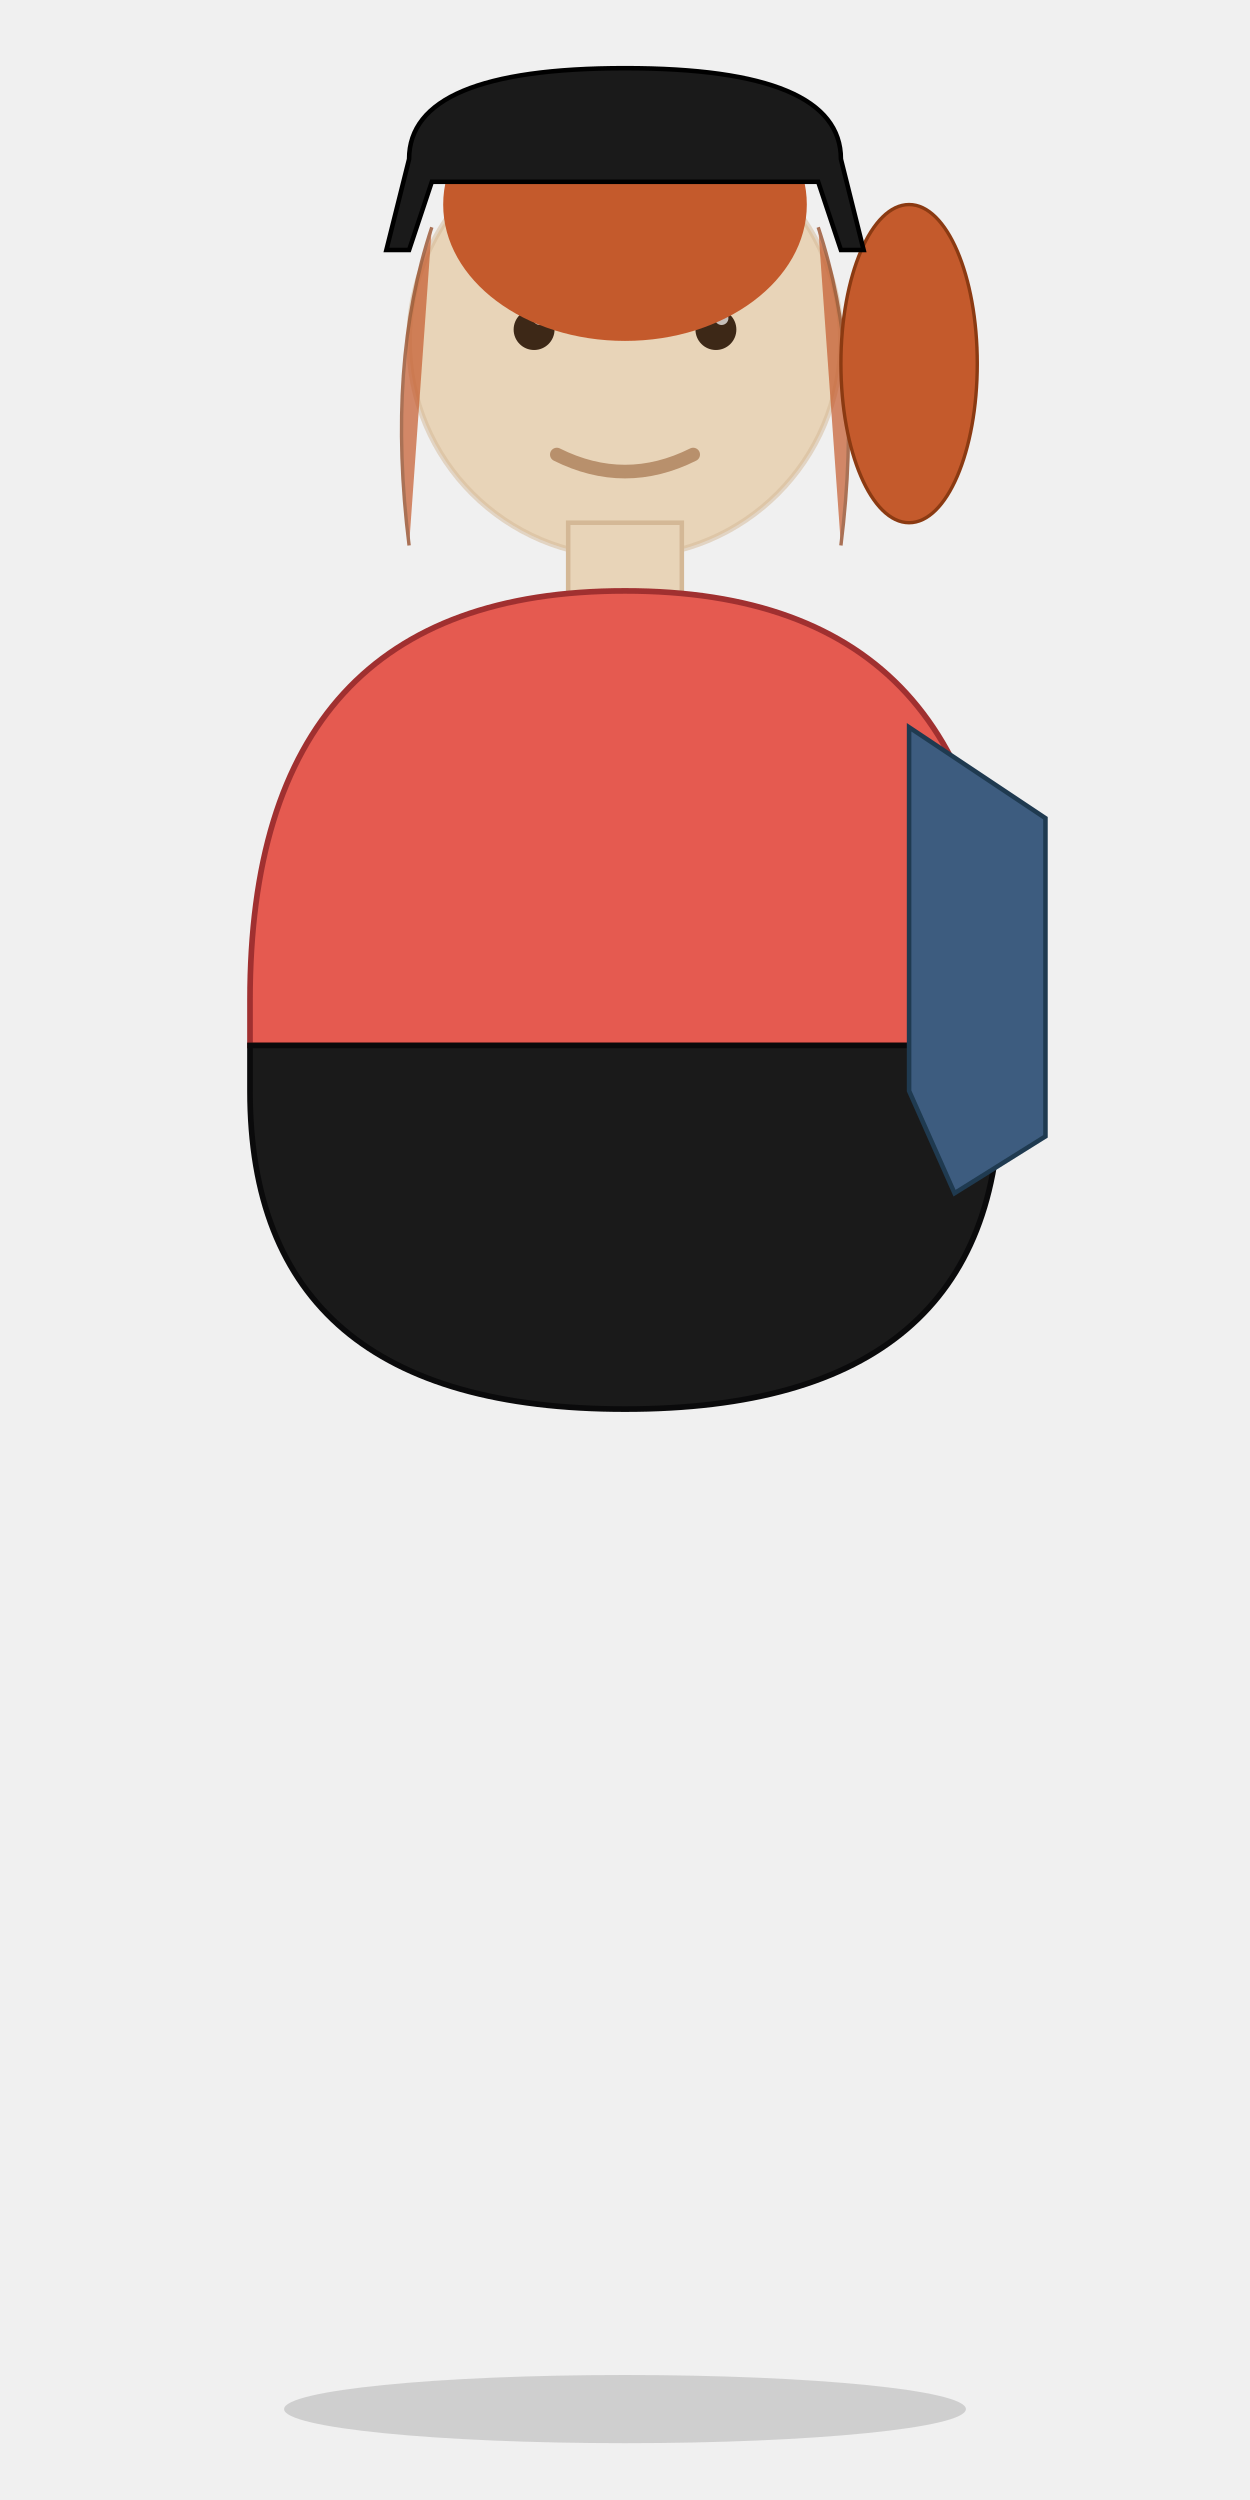
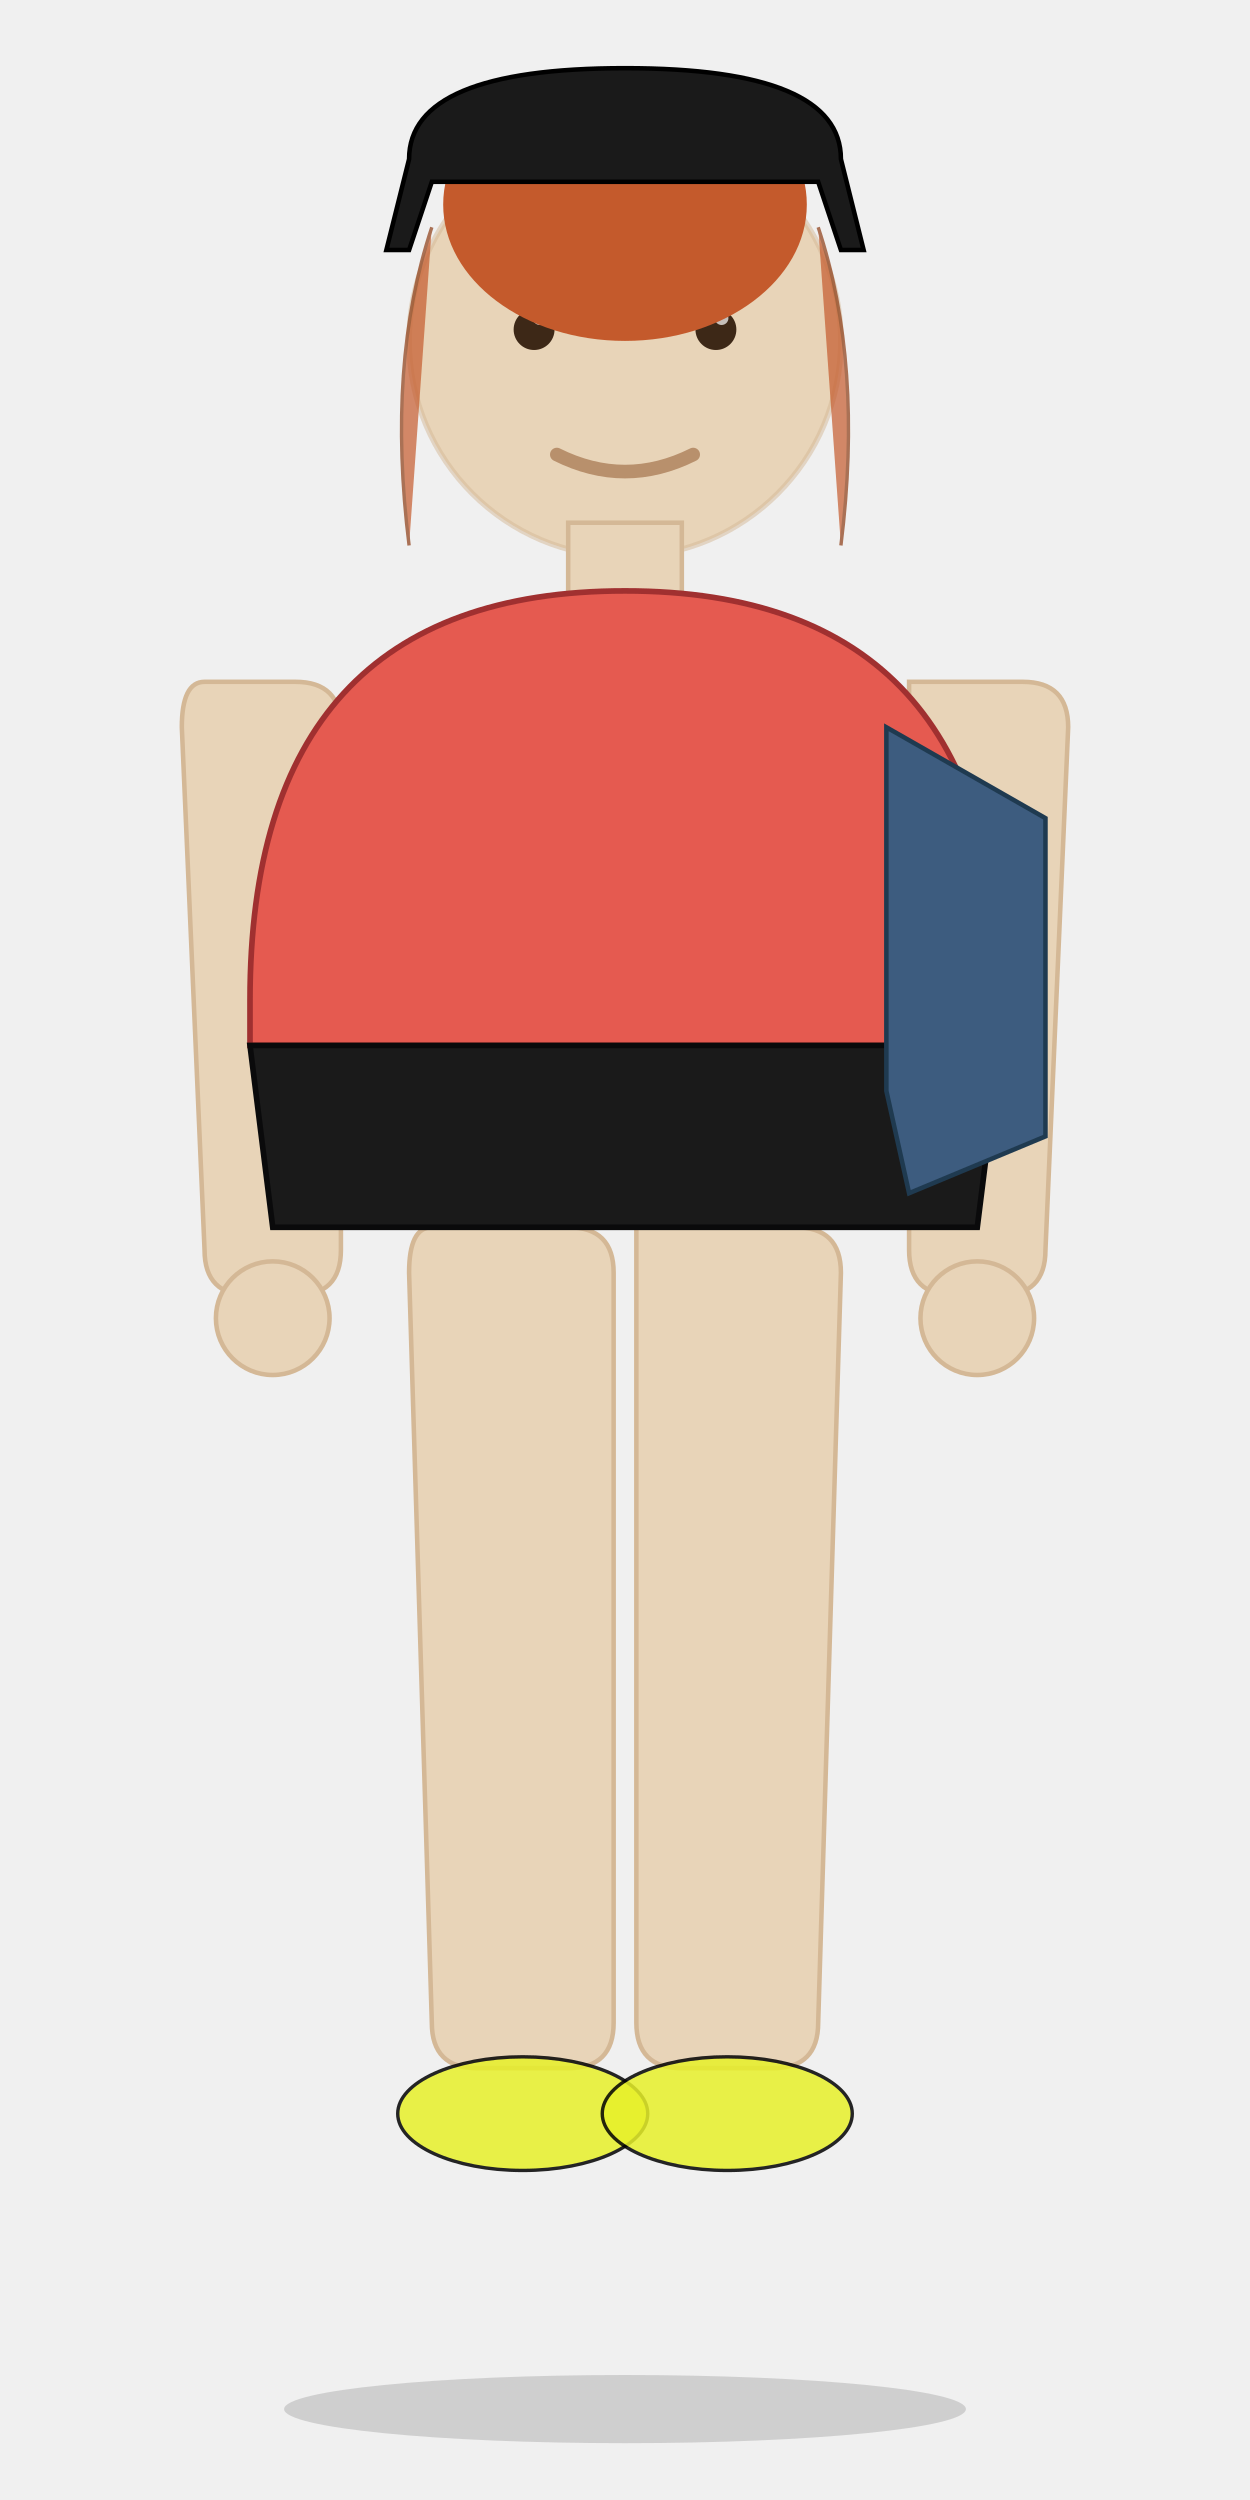
<svg xmlns="http://www.w3.org/2000/svg" viewBox="0 0 110 220" width="110" height="220">
  <ellipse cx="55" cy="212" rx="30" ry="3" fill="#000000" opacity="0.14" />
+   <path d="M 18 60 Q 16 60 16 64 L 18 110 Q 18 114 22 114 L 26 114 Q 30 114 30 110 L 30 64 Q 30 60 26 60 Z" fill="#E8D4B8" stroke="#D4B896" stroke-width="0.4" />
+   <path d="M 80 60 Q 80 60 80 64 L 80 110 Q 80 114 84 114 L 88 114 Q 92 114 92 110 L 94 64 Q 94 60 90 60 Z" fill="#E8D4B8" stroke="#D4B896" stroke-width="0.4" />
+   <circle cx="24" cy="116" r="5" fill="#E8D4B8" stroke="#D4B896" stroke-width="0.4" />
+   <circle cx="86" cy="116" r="5" fill="#E8D4B8" stroke="#D4B896" stroke-width="0.4" />
+   <path d="M 38 108 Q 36 108 36 112 L 38 178 Q 38 182 42 182 L 50 182 Q 54 182 54 178 L 54 112 Q 54 108 50 108 Z" fill="#E8D4B8" stroke="#D4B896" stroke-width="0.4" />
+   <path d="M 56 108 Q 56 108 56 112 L 56 178 Q 56 182 60 182 L 68 182 Q 72 182 72 178 L 74 112 Q 74 108 70 108 Z" fill="#E8D4B8" stroke="#D4B896" stroke-width="0.4" />
+   <ellipse cx="46" cy="186" rx="11" ry="5" fill="#E6F029" stroke="#000000" stroke-width="0.3" opacity="0.85" />
+   <ellipse cx="64" cy="186" rx="11" ry="5" fill="#E6F029" stroke="#000000" stroke-width="0.3" opacity="0.85" />
  <circle cx="55" cy="30" r="19" fill="#E8D4B8" />
  <circle cx="55" cy="30" r="19" fill="none" stroke="#D4B896" stroke-width="0.5" opacity="0.5" />
  <circle cx="47" cy="29" r="1.8" fill="#3D2817" />
  <circle cx="63" cy="29" r="1.8" fill="#3D2817" />
  <circle cx="47.5" cy="28" r="0.6" fill="#FFFFFF" opacity="0.7" />
  <circle cx="63.5" cy="28" r="0.6" fill="#FFFFFF" opacity="0.7" />
  <path d="M 44 26 Q 47 24 50 26" fill="none" stroke="#3D2817" stroke-width="0.7" stroke-linecap="round" />
  <path d="M 60 26 Q 63 24 66 26" fill="none" stroke="#3D2817" stroke-width="0.7" stroke-linecap="round" />
  <path d="M 49 40 Q 55 43 61 40" stroke="#B8906C" stroke-width="1.2" fill="none" stroke-linecap="round" />
  <ellipse cx="55" cy="18" rx="16" ry="12" fill="#C45A2C" />
  <path d="M 38 20 Q 34 32 36 48" fill="#C45A2C" stroke="#8B3A12" stroke-width="0.3" opacity="0.7" />
  <path d="M 72 20 Q 76 32 74 48" fill="#C45A2C" stroke="#8B3A12" stroke-width="0.3" opacity="0.7" />
-   <ellipse cx="80" cy="32" rx="6" ry="14" fill="#C45A2C" stroke="#8B3A12" stroke-width="0.3" />
  <path d="M 36 14 Q 36 6 55 6 Q 74 6 74 14 L 76 22 L 74 22 L 72 16 L 38 16 L 36 22 L 34 22 Z" fill="#1A1A1A" stroke="#000000" stroke-width="0.4" />
  <rect x="50" y="46" width="10" height="8" fill="#E8D4B8" stroke="#D4B896" stroke-width="0.4" />
  <path d="M 22 88 Q 22 52 55 52 Q 88 52 88 88 L 88 92 L 22 92 Z" fill="#E55A50" stroke="#A03030" stroke-width="0.5" />
-   <path d="M 22 92 L 88 92 L 88 96 Q 88 124 55 124 Q 22 124 22 96 Z" fill="#1A1A1A" stroke="#0A0A0B" stroke-width="0.5" />
-   <path d="M 80 64 L 92 72 L 92 100 L 84 105 L 80 96 Z" fill="#3D5C7F" stroke="#1F3A50" stroke-width="0.4" />
+   <path d="M 22 92 L 88 92 L 86 108 L 24 108 Z" fill="#1A1A1A" stroke="#0A0A0B" stroke-width="0.5" />
+   <path d="M 78 64 L 92 72 L 92 100 L 80 105 L 78 96 Z" fill="#3D5C7F" stroke="#1F3A50" stroke-width="0.4" />
</svg>
